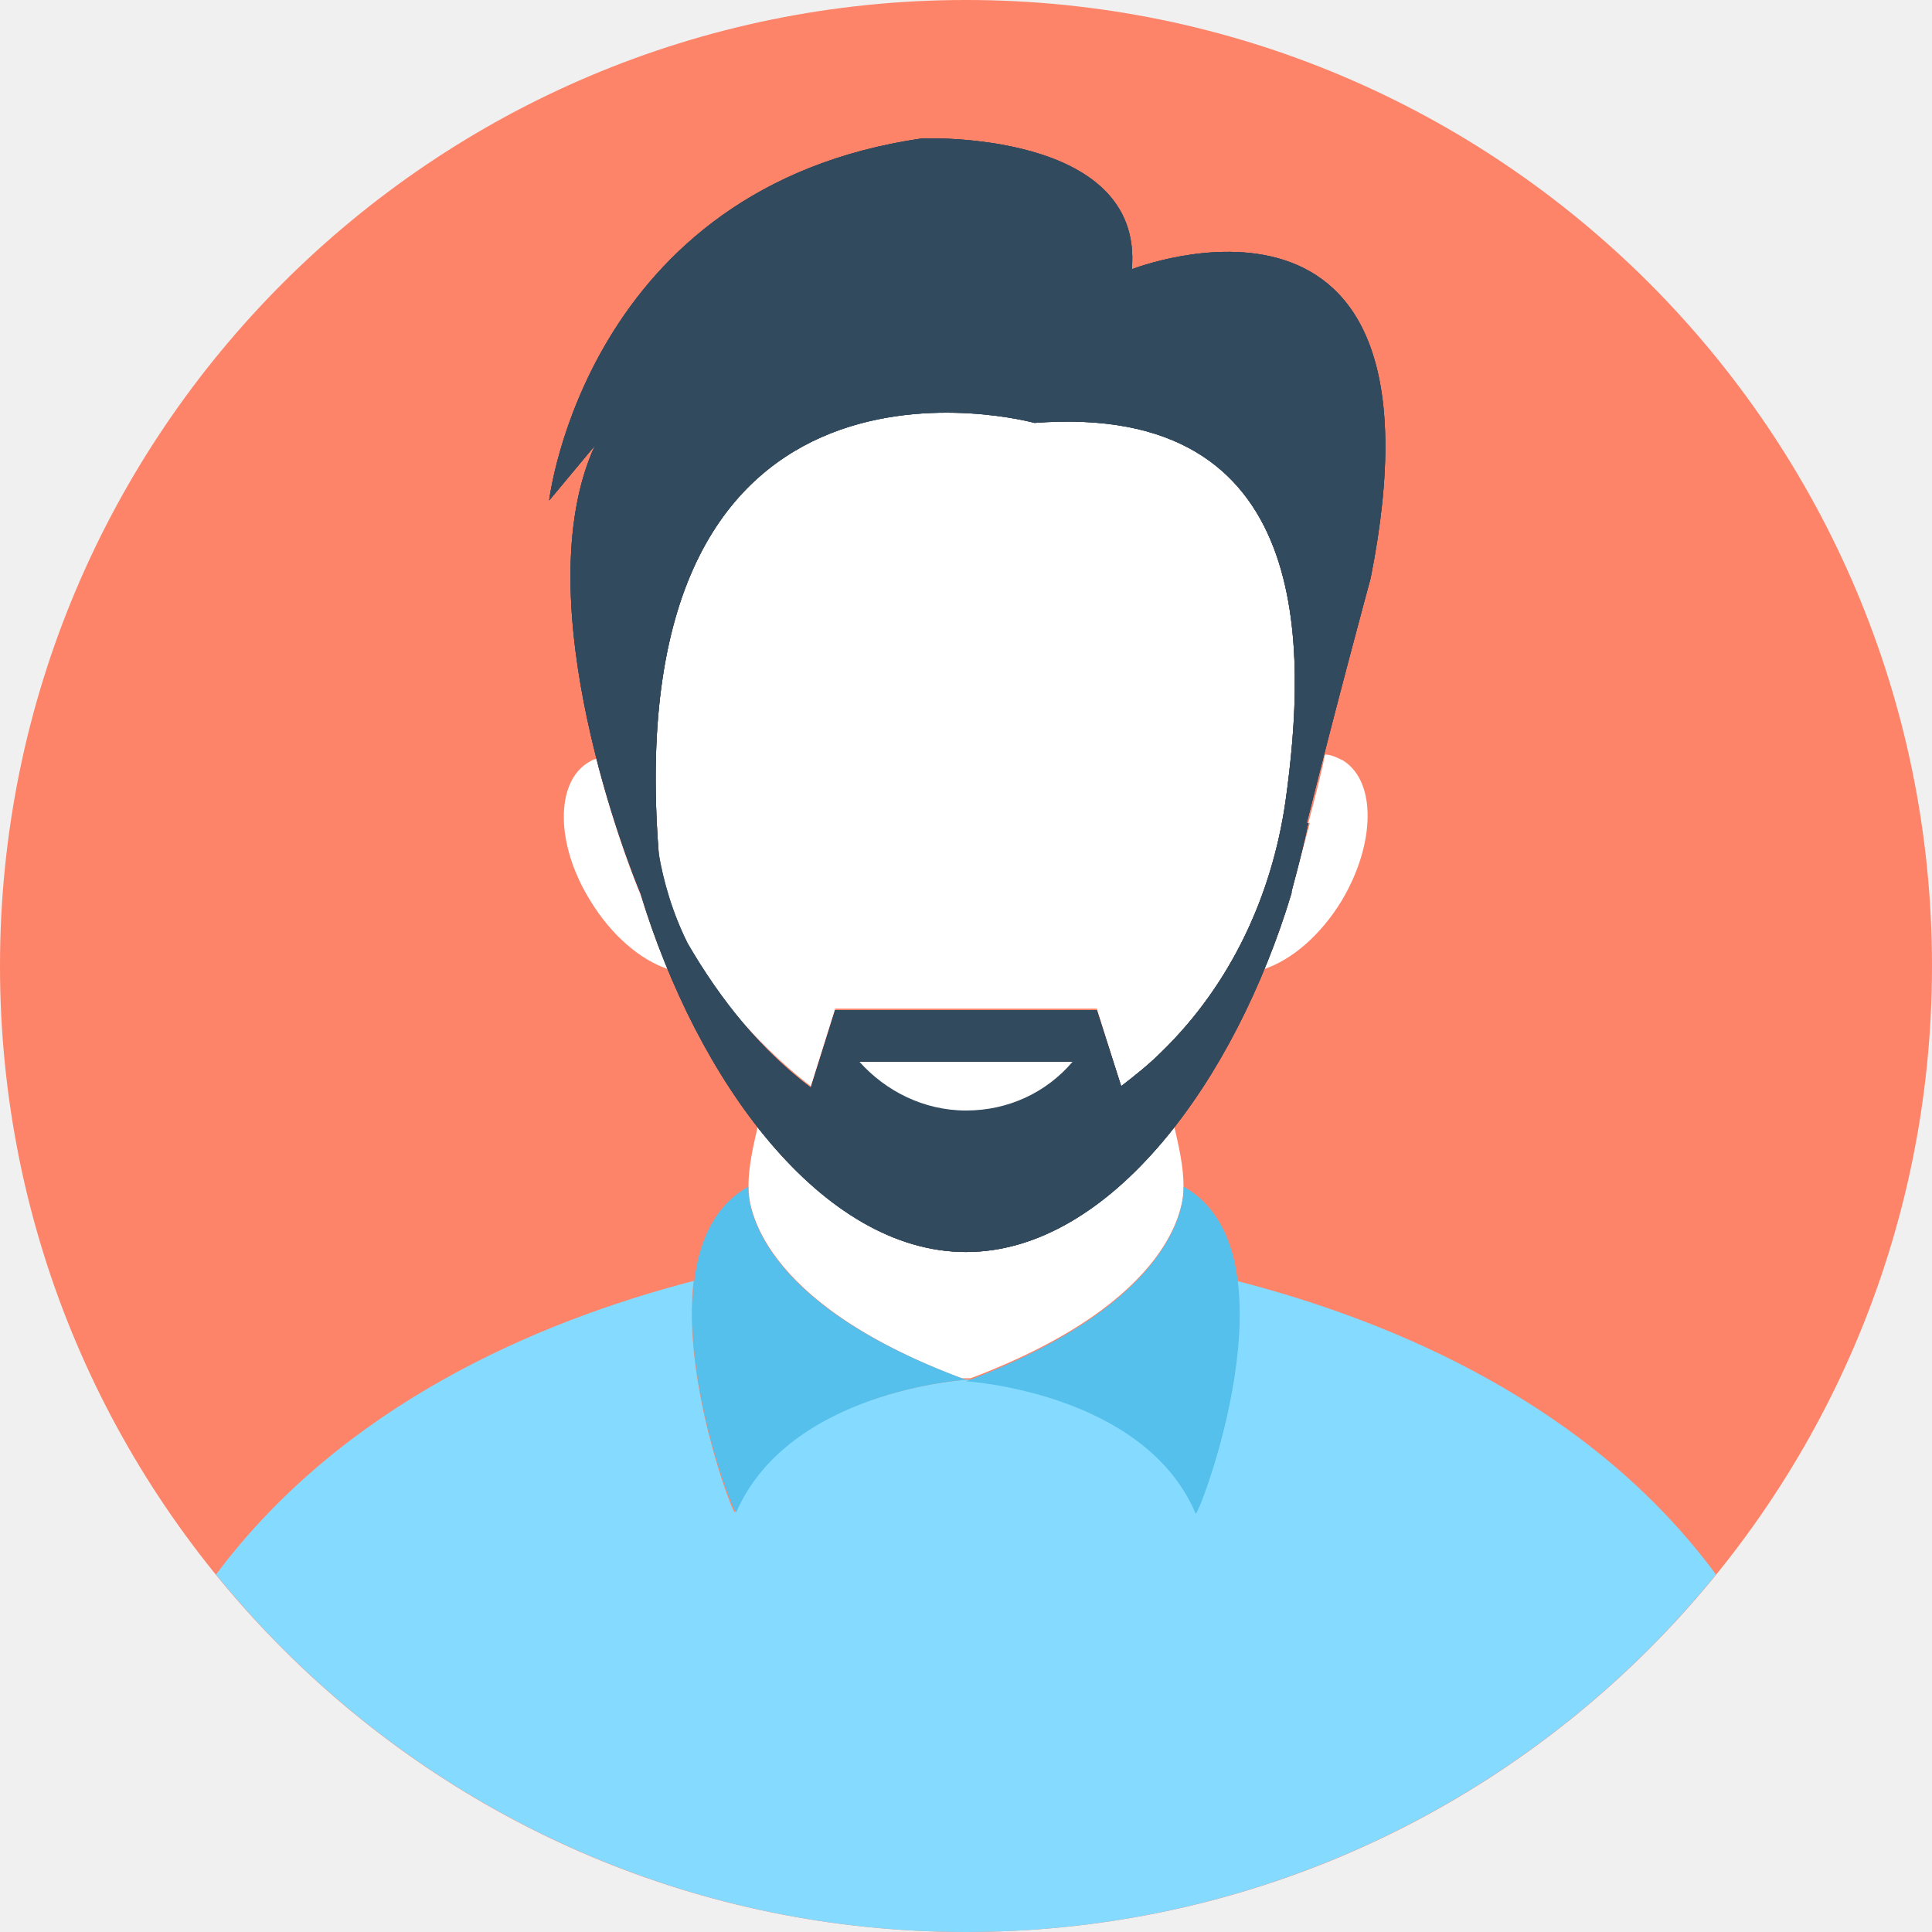
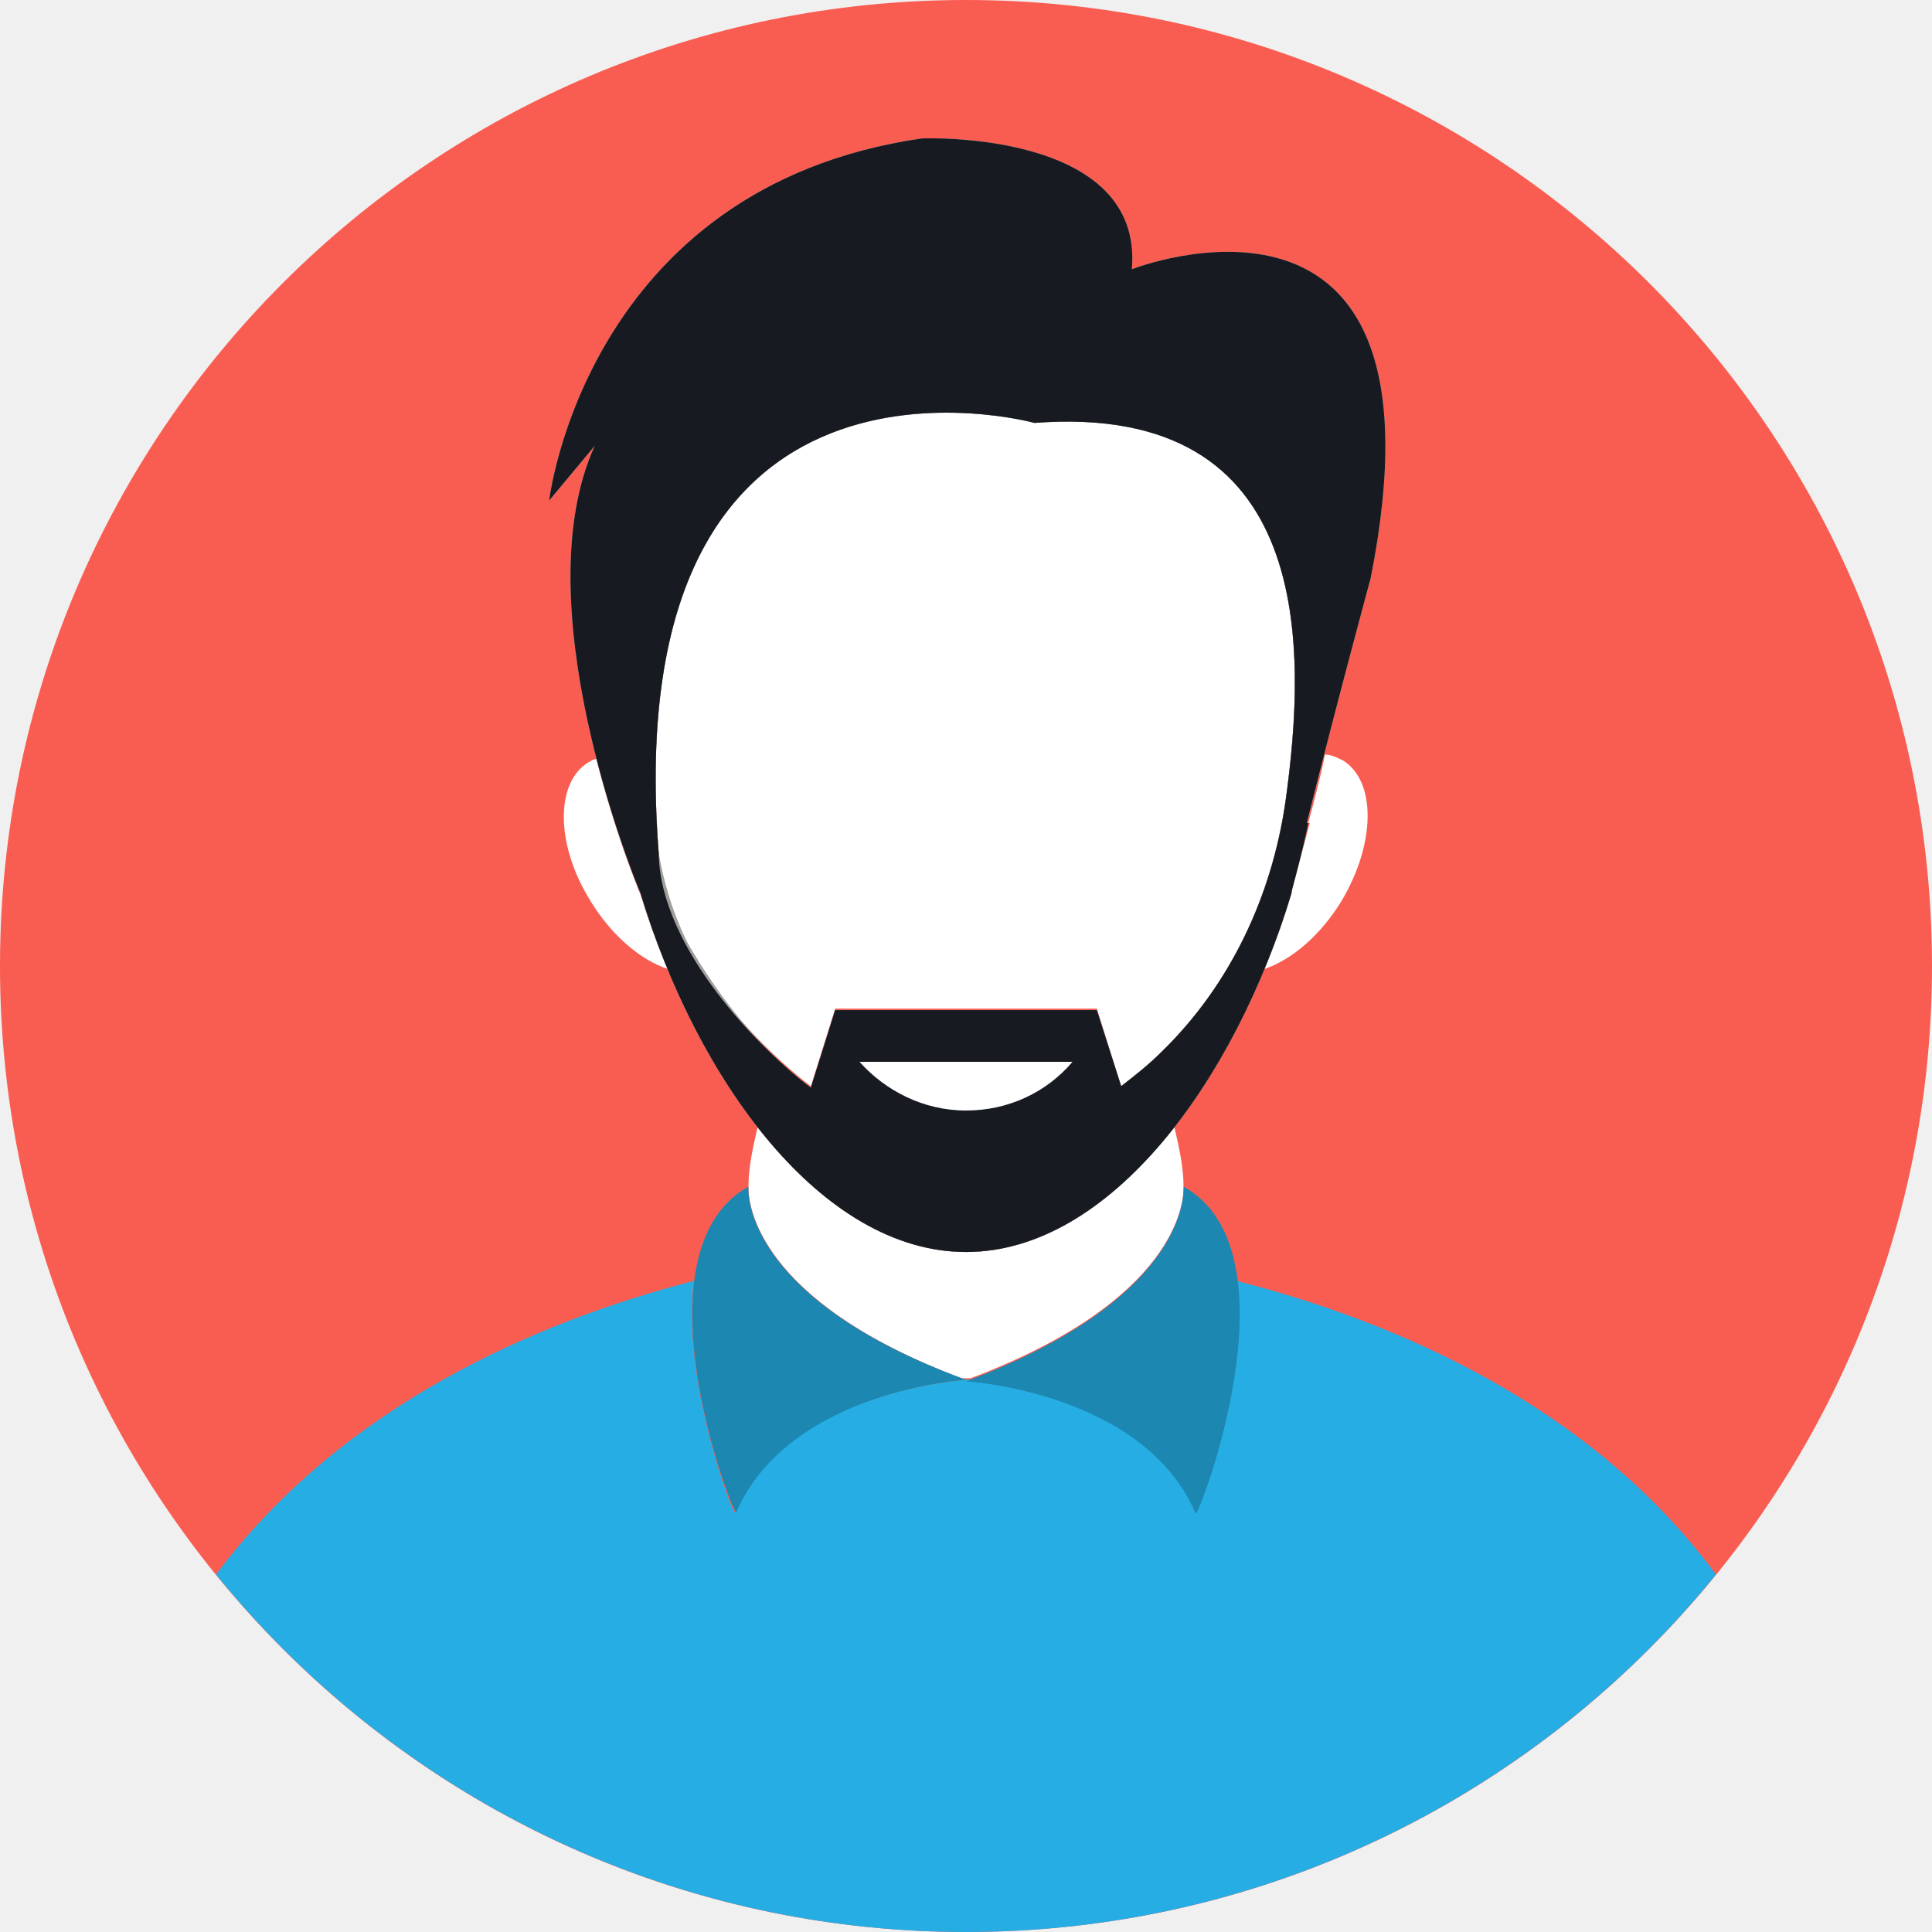
<svg xmlns="http://www.w3.org/2000/svg" viewBox="0 0 508 508">
-   <circle style="fill:#FD8469;" cx="254" cy="254" r="254" />
+   <circle style="fill:#f95d51;" cx="254" cy="254" r="254" />
  <g>
-     <path style="fill:#84DBFF;" d="M255.2,362.8c-0.4,0-0.8,0.4-1.2,0.4c-0.4,0-0.8-0.4-1.2-0.4H255.2z" />
-     <path style="fill:#84DBFF;" d="M451.2,414c-46.4,57.2-117.6,94-197.2,94s-150.8-36.8-197.2-94c33.2-44.4,84-66.4,125.6-77.2c-3.2,26.4,10.4,61.6,10.8,60.8c14-32,60.8-34.8,60.8-34.8s46.8,2.8,60.4,34.8c0.4,0.8,14.4-34.4,10.8-60.8C367.2,347.6,418.4,369.6,451.2,414z" />
+     <path style="fill:#26aee4;" d="M255.2,362.8c-0.4,0-0.8,0.4-1.2,0.4c-0.4,0-0.8-0.4-1.2-0.4H255.2z" />
+     <path style="fill:#26aee4;" d="M451.2,414c-46.4,57.2-117.6,94-197.2,94s-150.8-36.8-197.2-94c33.2-44.4,84-66.4,125.6-77.2c-3.2,26.4,10.4,61.6,10.8,60.8c14-32,60.8-34.8,60.8-34.8s46.8,2.8,60.4,34.8c0.4,0.8,14.4-34.4,10.8-60.8C367.2,347.6,418.4,369.6,451.2,414z" />
  </g>
  <path style="fill:#FFFFFF;" d="M311.2,312c0,0,0,0,0,0.4c0,4-2,29.6-56,50h-2.4c-54-20.4-56-46-56-50c0-0.4,0-0.4,0-0.4c0-5.2,1.2-10.4,2.4-15.6c15.6,19.6,34.4,32.8,54.8,32.8s39.2-13.2,54.8-32.8C310,301.6,311.2,306.8,311.2,312z" />
  <g>
-     <path style="fill:#54C0EB;" d="M311.2,312c0,0,2.8,28.8-57.2,51.2c0,0,46.8,2.8,60.4,34.8C315.2,398.8,342,329.2,311.2,312z" />
-     <path style="fill:#54C0EB;" d="M196.8,312c-30.8,17.2-4,86.8-3.2,85.6c14-32,60.4-34.8,60.4-34.8C194,340.8,196.8,312,196.8,312z" />
+     <path style="fill:#1c87b1;" d="M311.2,312c0,0,2.8,28.8-57.2,51.2c0,0,46.8,2.8,60.4,34.8C315.2,398.8,342,329.2,311.2,312z" />
+     <path style="fill:#1c87b1;" d="M196.8,312c-30.8,17.2-4,86.8-3.2,85.6c14-32,60.4-34.8,60.4-34.8C194,340.8,196.8,312,196.8,312z" />
  </g>
  <g>
    <path style="fill:#FFFFFF;" d="M338,210.8c-3.6,24.8-14.4,48-32.4,65.6c-3.6,3.6-6.8,6.4-10.8,9.2l-6.4-20.4h-68.8l-6.4,20.4c-12.8-9.6-39.6-36.4-40-61.6C162,80.4,272,110.8,272,110.8C346,105.6,343.6,170.8,338,210.8z" />
    <path style="fill:#FFFFFF;" d="M352.8,236.8c-5.6,9.2-13.2,15.6-20.4,18c2.8-6.4,5.2-13.2,7.2-20c0,0,0,0,0-0.4c1.6-6,3.2-12,4.8-18H344c1.6-6,3.2-12,4.4-18c1.6,0,3.2,0.8,4.8,1.6C362,205.6,361.6,222,352.8,236.8z" />
    <path style="fill:#FFFFFF;" d="M175.6,254.8c-7.2-2.4-14.8-8.8-20.4-18c-9.2-14.8-9.2-31.2-0.4-36.4c0.8-0.4,1.2-0.8,2-0.8c4.8,18.8,10.4,32.8,11.6,35.6C170.4,241.6,172.8,248.4,175.6,254.8z" />
  </g>
-   <path style="fill:#324A5E;" d="M297.6,70.8c3.2-36.8-55.2-34.4-55.2-34.4c-88.4,12.8-98,95.2-98,95.2l12-14.4c-18.8,41.2,9.6,112,12,117.6c14.8,49.2,47.6,94.4,85.6,94.4s70.8-45.2,85.6-94.4l0,0c0,0,0,0,0-0.4c1.6-6,3.2-12,4.4-18h-0.4c8-32,16.8-64.4,16.8-64.4C383.2,37.2,297.6,70.8,297.6,70.8z M338,210.8c-3.6,24.8-14.4,48-32.4,65.6c-3.6,3.6-7.2,6.4-10.8,9.2l-6.4-20h-68.8l-6.4,20.4c-12.8-9.6-23.6-22.8-32.4-38c-4-8-6.4-16.4-7.6-23.6C162,80.8,272,111.2,272,111.2C346,105.6,343.6,170.8,338,210.8z" />
+   <path style="fill:#A0A09D;" d="M297.6,70.8c3.2-36.8-55.2-34.4-55.2-34.4c-88.4,12.8-98,95.2-98,95.2l12-14.4c-18.8,41.2,9.6,112,12,117.6c14.8,49.2,47.6,94.4,85.6,94.4s70.8-45.2,85.6-94.4l0,0c0,0,0,0,0-0.4c1.6-6,3.2-12,4.4-18h-0.4c8-32,16.8-64.4,16.8-64.4C383.2,37.2,297.6,70.8,297.6,70.8z M338,210.8c-3.6,24.8-14.4,48-32.4,65.6c-3.6,3.6-7.2,6.4-10.8,9.2l-6.4-20h-68.8l-6.4,20.4c-12.8-9.6-23.6-22.8-32.4-38c-4-8-6.4-16.4-7.6-23.6C162,80.8,272,111.2,272,111.2C346,105.6,343.6,170.8,338,210.8z" />
  <g>
-     <path style="fill:#324A5E;" d="M297.6,70.8c3.2-36.8-55.2-34.4-55.2-34.4c-88.4,12.8-98,95.2-98,95.2l12-14.4c-18.8,41.2,9.6,112,12,117.6c14.8,49.2,47.6,94.4,85.6,94.4s70.8-45.2,85.6-94.4l0,0c0,0,0,0,0-0.4c1.6-6,3.2-12,4.4-18h-0.4c8-32,16.8-64.4,16.8-64.4C383.2,37.2,297.6,70.8,297.6,70.8z M338,210.8c-3.6,24.8-14.4,48-32.4,65.6c-3.6,3.6-7.2,6.4-10.8,9.2l-6.4-20h-68.8l-6.4,20.4c-12.8-9.6-23.6-22.8-32.4-38c-4-8-6.4-16.4-7.6-23.6C162,80.8,272,111.2,272,111.2C346,105.6,343.6,170.8,338,210.8z" />
+     <path style="fill:#A0A09D;" d="M297.6,70.8c3.2-36.8-55.2-34.4-55.2-34.4c-88.4,12.8-98,95.2-98,95.2l12-14.4c-18.8,41.2,9.6,112,12,117.6c14.8,49.2,47.6,94.4,85.6,94.4s70.8-45.2,85.6-94.4l0,0c0,0,0,0,0-0.4c1.6-6,3.2-12,4.4-18h-0.4c8-32,16.8-64.4,16.8-64.4C383.2,37.2,297.6,70.8,297.6,70.8z M338,210.8c-3.6,24.8-14.4,48-32.4,65.6c-3.6,3.6-7.2,6.4-10.8,9.2l-6.4-20h-68.8l-6.4,20.4c-12.8-9.6-23.6-22.8-32.4-38c-4-8-6.4-16.4-7.6-23.6C162,80.8,272,111.2,272,111.2C346,105.6,343.6,170.8,338,210.8z" />
  </g>
-   <path style="fill:#324A5E;" d="M297.6,70.8c3.2-36.8-55.2-34.4-55.2-34.4c-88.4,12.8-98,95.2-98,95.2l12-14.4c-18.8,41.2,9.6,112,12,117.6c14.8,49.2,47.6,94.4,85.6,94.4s70.8-45.2,85.6-94.4l0,0c0,0,0,0,0-0.4c1.6-6,3.2-12,4.4-18h-0.4c8-32,16.8-64.4,16.8-64.4C383.2,37.2,297.6,70.8,297.6,70.8z M338,210.8c-3.6,24.8-14.4,48-32.4,65.6c-3.6,3.6-7.2,6.4-10.8,9.2l-6.4-20h-68.8l-6.4,20.4c-12.8-9.6-39.6-36.4-40-61.6C162,80.8,272,111.2,272,111.2C346,105.6,343.6,170.8,338,210.8z" />
+   <path style="fill:#171a20;" d="M297.6,70.8c3.2-36.8-55.2-34.4-55.2-34.4c-88.4,12.8-98,95.2-98,95.2l12-14.4c-18.8,41.2,9.6,112,12,117.6c14.8,49.2,47.6,94.4,85.6,94.4s70.8-45.2,85.6-94.4l0,0c0,0,0,0,0-0.4c1.6-6,3.2-12,4.4-18h-0.4c8-32,16.8-64.4,16.8-64.4C383.2,37.2,297.6,70.8,297.6,70.8z M338,210.8c-3.6,24.8-14.4,48-32.4,65.6c-3.6,3.6-7.2,6.4-10.8,9.2l-6.4-20h-68.8l-6.4,20.4c-12.8-9.6-39.6-36.4-40-61.6C162,80.8,272,111.2,272,111.2C346,105.6,343.6,170.8,338,210.8z" />
  <path style="fill:#FFFFFF;" d="M226,279.2c6.8,7.6,16.8,12.8,28,12.8c11.2,0,21.2-4.8,28-12.8H226z" />
</svg>
